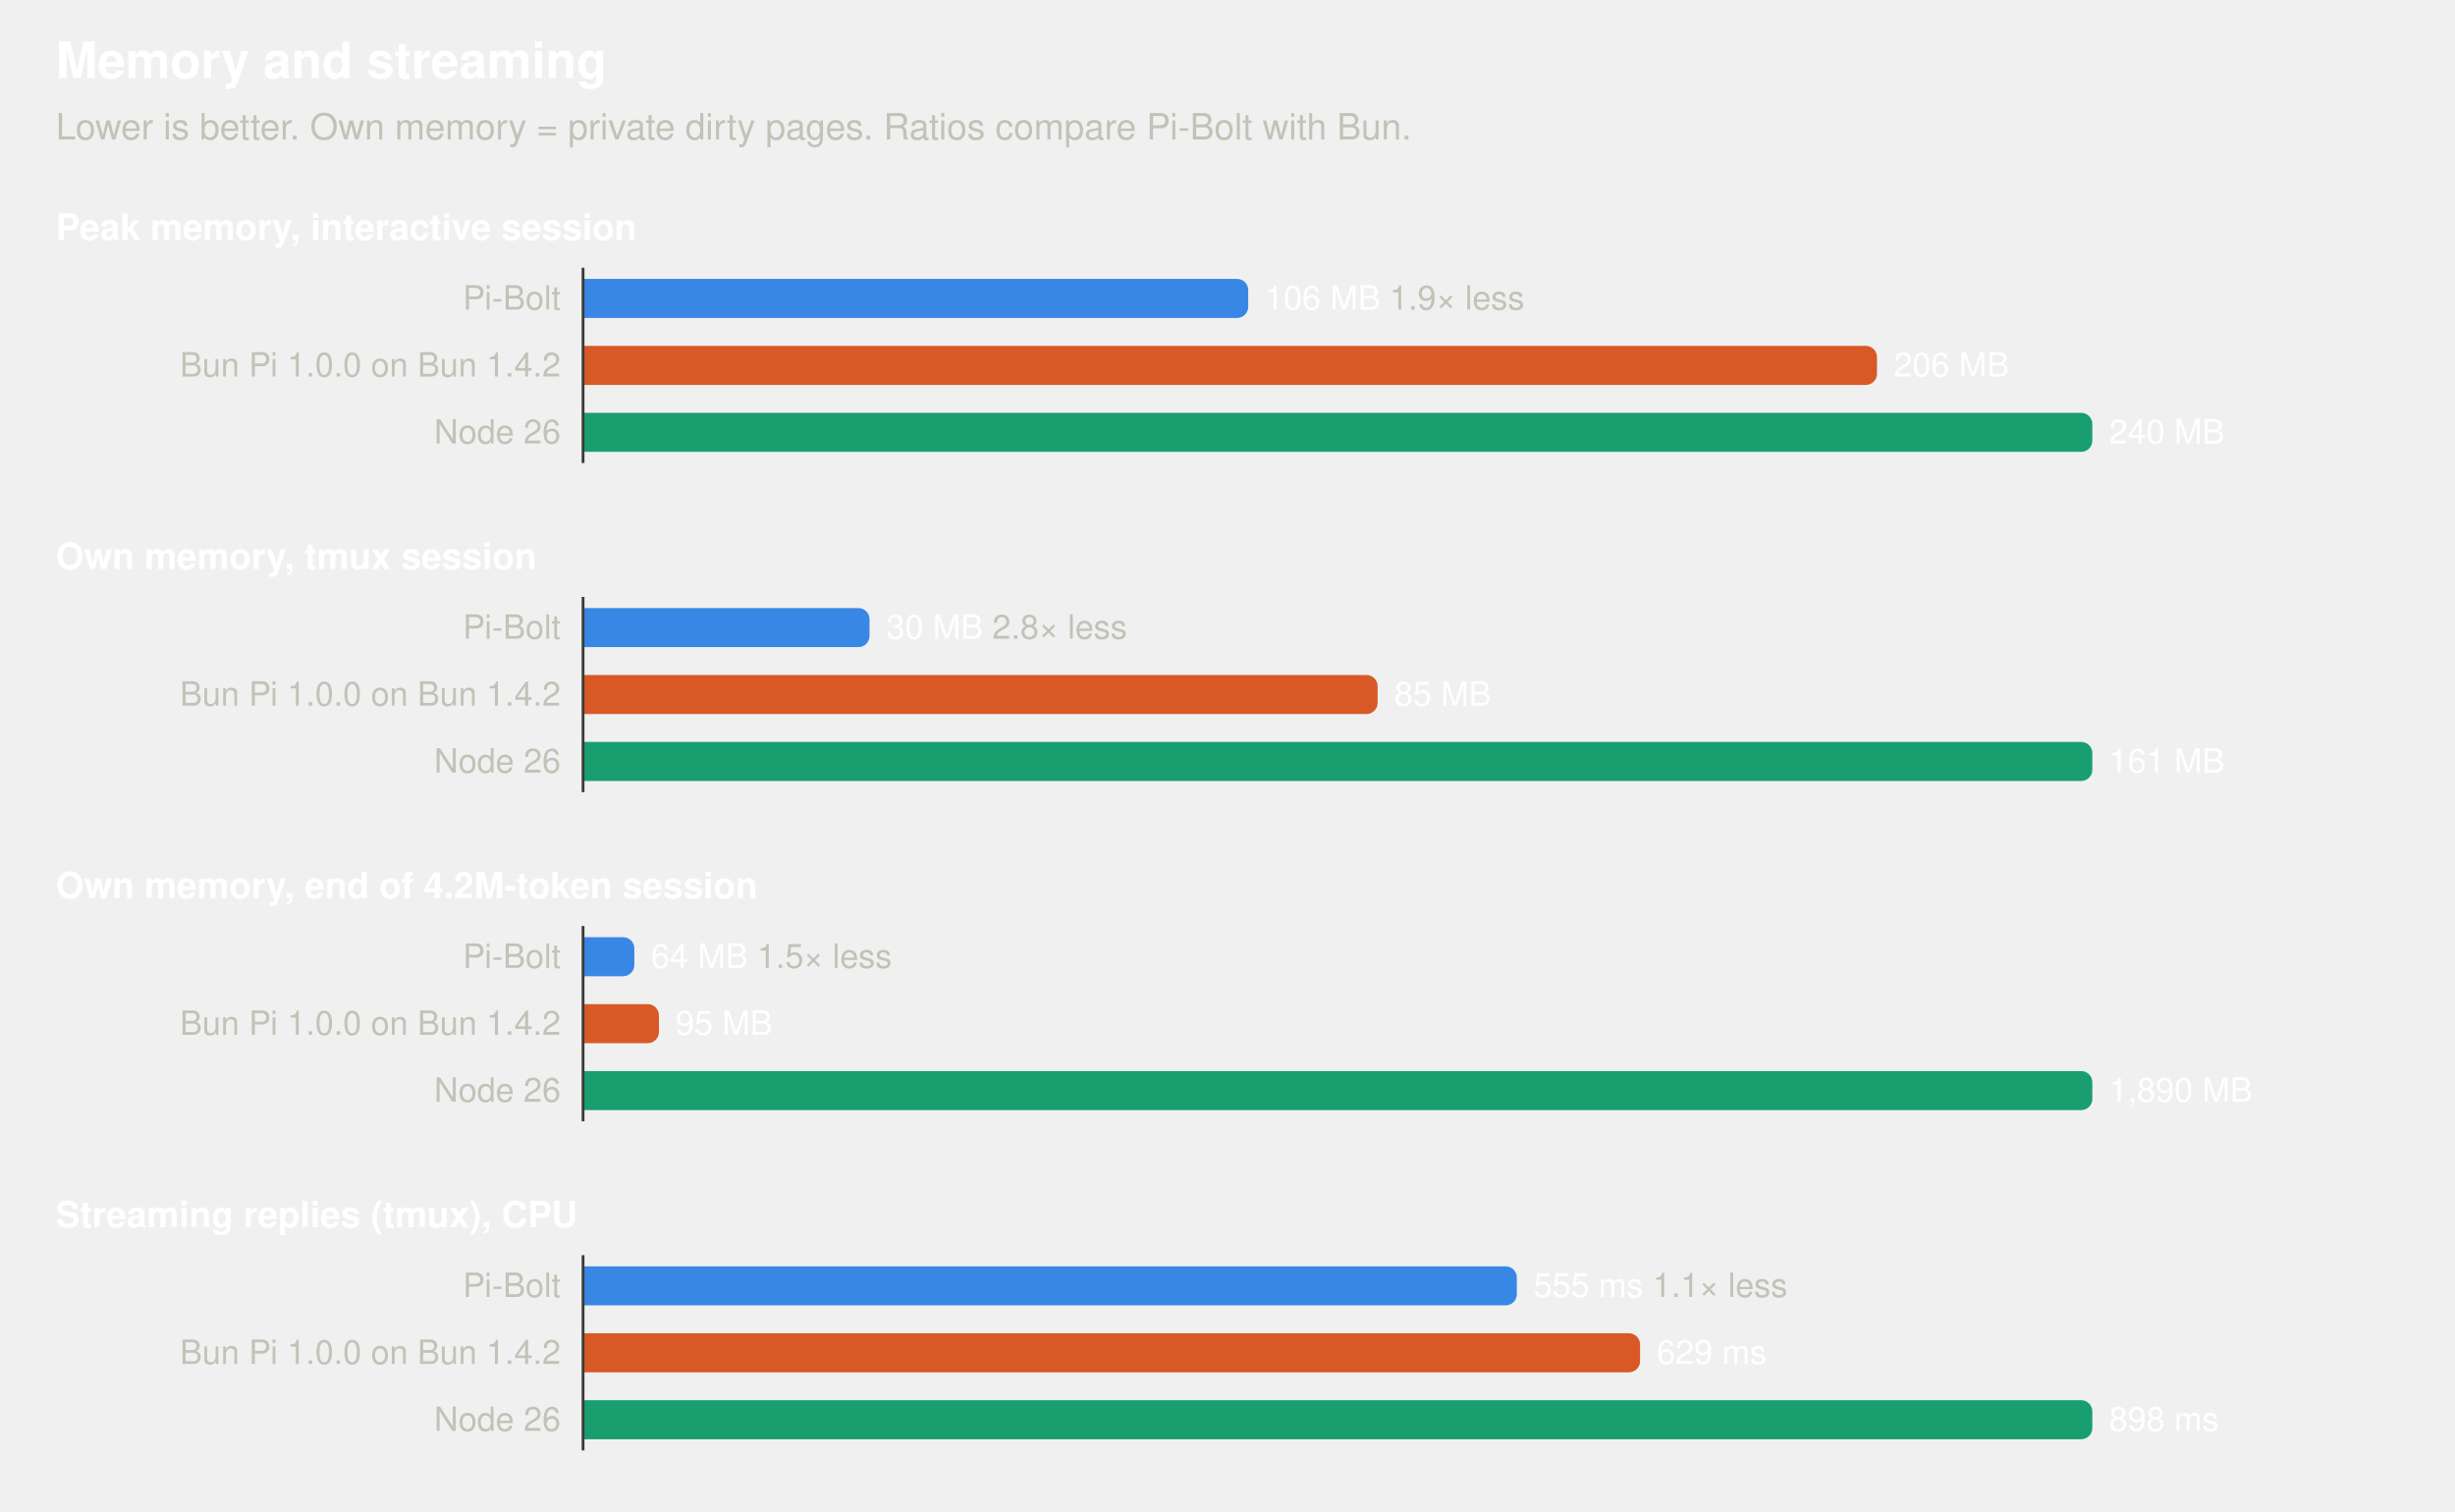
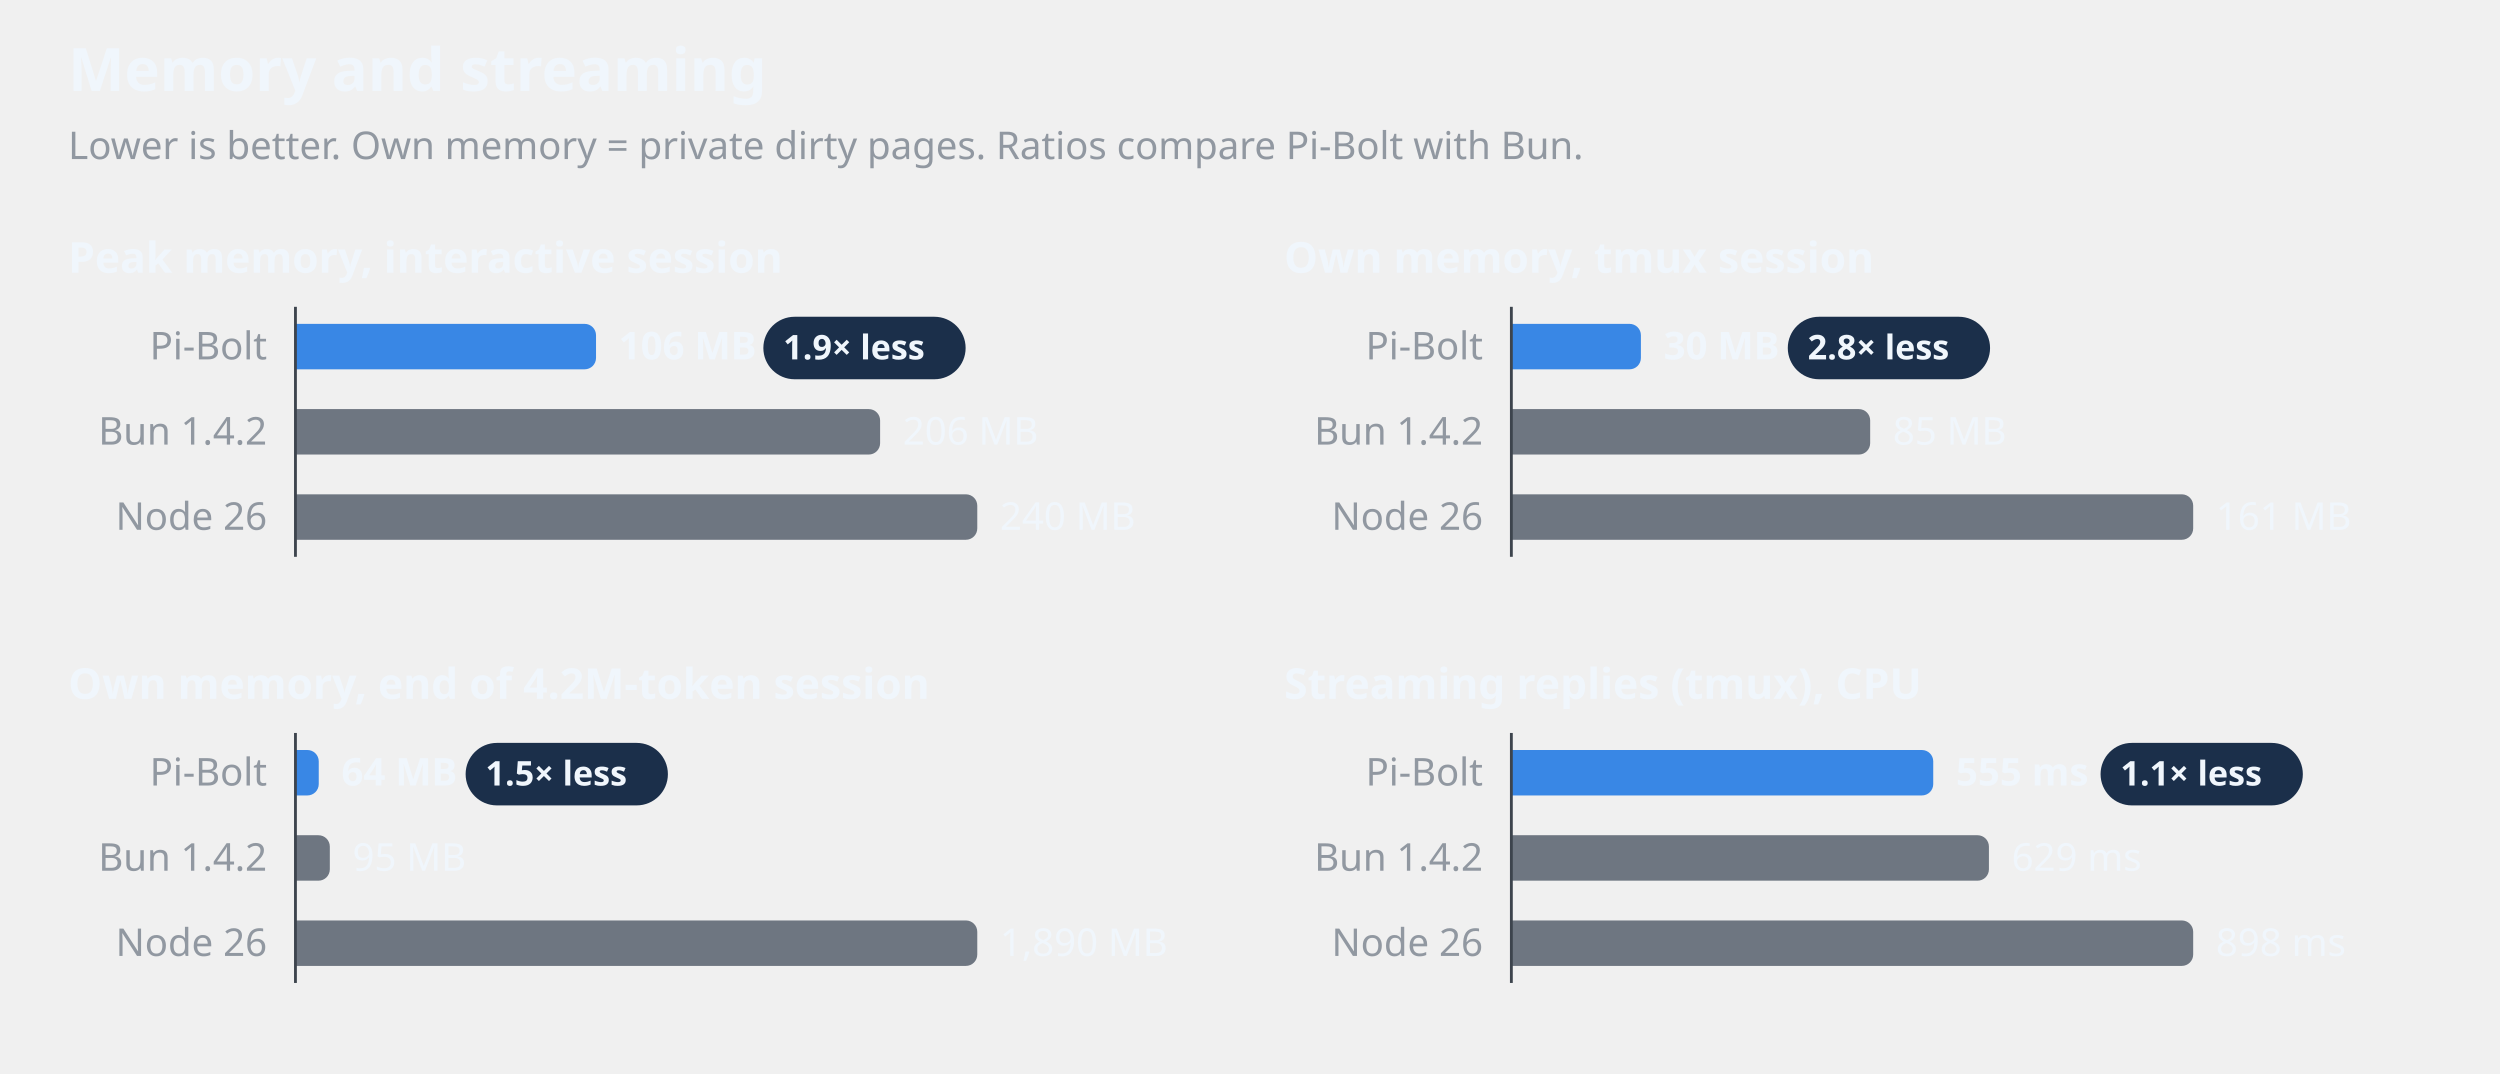
- <svg xmlns="http://www.w3.org/2000/svg" width="880" height="542" viewBox="0 0 880 542" role="img" aria-label="Memory and streaming: Lower is better. Own memory = private dirty pages. Ratios compare Pi-Bolt with Bun.">
-   <style>text{font-family:-apple-system, BlinkMacSystemFont, 'Segoe UI', Helvetica, Arial, sans-serif;font-variant-numeric:tabular-nums}</style>
-   <text x="20" y="28" font-size="18" font-weight="600" fill="#ffffff">Memory and streaming</text>
-   <text x="20" y="50" font-size="13" fill="#c3c2b7">Lower is better. Own memory = private dirty pages. Ratios compare Pi-Bolt with Bun.</text>
-   <text x="20" y="86" font-size="13" font-weight="600" fill="#ffffff">Peak memory, interactive session</text>
-   <text x="201" y="111" font-size="12" text-anchor="end" fill="#c3c2b7">Pi-Bolt</text>
-   <path d="M209,100 h234.422 a4,4 0 0 1 4,4 v6 a4,4 0 0 1 -4,4 h-234.422 z" fill="#3987e5" />
-   <text x="453.422" y="111" font-size="12" fill="#ffffff">106 MB <tspan fill="#c3c2b7">1.9× less</tspan>
-   </text>
-   <text x="201" y="135" font-size="12" text-anchor="end" fill="#c3c2b7">Bun Pi 1.0.0 on Bun 1.4.2</text>
-   <path d="M209,124 h459.815 a4,4 0 0 1 4,4 v6 a4,4 0 0 1 -4,4 h-459.815 z" fill="#d95926" />
-   <text x="678.815" y="135" font-size="12" fill="#ffffff">206 MB</text>
-   <text x="201" y="159" font-size="12" text-anchor="end" fill="#c3c2b7">Node 26</text>
-   <path d="M209,148 h537.0 a4,4 0 0 1 4,4 v6 a4,4 0 0 1 -4,4 h-537.0 z" fill="#199e70" />
-   <text x="756.0" y="159" font-size="12" fill="#ffffff">240 MB</text>
-   <line x1="209" y1="96" x2="209" y2="166" stroke="#3a3a37" />
-   <text x="20" y="204" font-size="13" font-weight="600" fill="#ffffff">Own memory, tmux session</text>
-   <text x="201" y="229" font-size="12" text-anchor="end" fill="#c3c2b7">Pi-Bolt</text>
-   <path d="M209,218 h98.679 a4,4 0 0 1 4,4 v6 a4,4 0 0 1 -4,4 h-98.679 z" fill="#3987e5" />
-   <text x="317.679" y="229" font-size="12" fill="#ffffff">30 MB <tspan fill="#c3c2b7">2.8× less</tspan>
-   </text>
-   <text x="201" y="253" font-size="12" text-anchor="end" fill="#c3c2b7">Bun Pi 1.0.0 on Bun 1.4.2</text>
-   <path d="M209,242 h280.808 a4,4 0 0 1 4,4 v6 a4,4 0 0 1 -4,4 h-280.808 z" fill="#d95926" />
-   <text x="499.808" y="253" font-size="12" fill="#ffffff">85 MB</text>
-   <text x="201" y="277" font-size="12" text-anchor="end" fill="#c3c2b7">Node 26</text>
-   <path d="M209,266 h537.0 a4,4 0 0 1 4,4 v6 a4,4 0 0 1 -4,4 h-537.0 z" fill="#199e70" />
-   <text x="756.0" y="277" font-size="12" fill="#ffffff">161 MB</text>
-   <line x1="209" y1="214" x2="209" y2="284" stroke="#3a3a37" />
-   <text x="20" y="322" font-size="13" font-weight="600" fill="#ffffff">Own memory, end of 4.2M-token session</text>
-   <text x="201" y="347" font-size="12" text-anchor="end" fill="#c3c2b7">Pi-Bolt</text>
-   <path d="M209,336 h14.378 a4,4 0 0 1 4,4 v6 a4,4 0 0 1 -4,4 h-14.378 z" fill="#3987e5" />
-   <text x="233.378" y="347" font-size="12" fill="#ffffff">64 MB <tspan fill="#c3c2b7">1.5× less</tspan>
-   </text>
-   <text x="201" y="371" font-size="12" text-anchor="end" fill="#c3c2b7">Bun Pi 1.0.0 on Bun 1.4.2</text>
-   <path d="M209,360 h23.195 a4,4 0 0 1 4,4 v6 a4,4 0 0 1 -4,4 h-23.195 z" fill="#d95926" />
-   <text x="242.195" y="371" font-size="12" fill="#ffffff">95 MB</text>
-   <text x="201" y="395" font-size="12" text-anchor="end" fill="#c3c2b7">Node 26</text>
-   <path d="M209,384 h537.0 a4,4 0 0 1 4,4 v6 a4,4 0 0 1 -4,4 h-537.0 z" fill="#199e70" />
-   <text x="756.0" y="395" font-size="12" fill="#ffffff">1,890 MB</text>
-   <line x1="209" y1="332" x2="209" y2="402" stroke="#3a3a37" />
-   <text x="20" y="440" font-size="13" font-weight="600" fill="#ffffff">Streaming replies (tmux), CPU</text>
-   <text x="201" y="465" font-size="12" text-anchor="end" fill="#c3c2b7">Pi-Bolt</text>
-   <path d="M209,454 h330.712 a4,4 0 0 1 4,4 v6 a4,4 0 0 1 -4,4 h-330.712 z" fill="#3987e5" />
-   <text x="549.712" y="465" font-size="12" fill="#ffffff">555 ms <tspan fill="#c3c2b7">1.1× less</tspan>
-   </text>
-   <text x="201" y="489" font-size="12" text-anchor="end" fill="#c3c2b7">Bun Pi 1.0.0 on Bun 1.4.2</text>
-   <path d="M209,478 h374.887 a4,4 0 0 1 4,4 v6 a4,4 0 0 1 -4,4 h-374.887 z" fill="#d95926" />
-   <text x="593.887" y="489" font-size="12" fill="#ffffff">629 ms</text>
-   <text x="201" y="513" font-size="12" text-anchor="end" fill="#c3c2b7">Node 26</text>
-   <path d="M209,502 h537.0 a4,4 0 0 1 4,4 v6 a4,4 0 0 1 -4,4 h-537.0 z" fill="#199e70" />
-   <text x="756.0" y="513" font-size="12" fill="#ffffff">898 ms</text>
-   <line x1="209" y1="450" x2="209" y2="520" stroke="#3a3a37" />
+ <svg xmlns="http://www.w3.org/2000/svg" width="880" height="378" viewBox="0 0 880 378" role="img" aria-label="Memory and streaming: Lower is better. Own memory = private dirty pages. Ratios compare Pi-Bolt with Bun.">
+   <style>text{font-family:-apple-system, BlinkMacSystemFont, 'Segoe UI', 'Noto Sans', Helvetica, Arial, sans-serif}</style>
+   <text x="24" y="32" font-size="21" font-weight="650" fill="#f0f6fc">Memory and streaming</text>
+   <text x="24" y="56" font-size="13.5" fill="#9198a1">Lower is better. Own memory = private dirty pages. Ratios compare Pi-Bolt with Bun.</text>
+   <text x="24" y="96" font-size="15" font-weight="600" fill="#f0f6fc">Peak memory, interactive session</text>
+   <text x="94" y="126.5" font-size="13.5" text-anchor="end" fill="#9198a1">Pi-Bolt</text>
+   <path d="M104,114 h101.8 a4,4 0 0 1 4,4 v8 a4,4 0 0 1 -4,4 h-101.8 z" fill="#3987e5" />
+   <text x="217.8" y="126.5" font-size="13.5" font-weight="650" fill="#f0f6fc">106 MB</text>
+   <rect x="268.7" y="111.5" width="71.2" height="22" rx="11.0" fill="#1b2f4a" />
+   <text x="275.7" y="126.5" font-size="12" font-weight="600" fill="#f0f6fc">1.9× less</text>
+   <text x="94" y="156.5" font-size="13.5" text-anchor="end" fill="#9198a1">Bun 1.4.2</text>
+   <path d="M104,144 h201.8 a4,4 0 0 1 4,4 v8 a4,4 0 0 1 -4,4 h-201.8 z" fill="#6e7681" />
+   <text x="317.8" y="156.5" font-size="13.5" font-weight="400" fill="#f0f6fc">206 MB</text>
+   <text x="94" y="186.5" font-size="13.5" text-anchor="end" fill="#9198a1">Node 26</text>
+   <path d="M104,174 h236.0 a4,4 0 0 1 4,4 v8 a4,4 0 0 1 -4,4 h-236.0 z" fill="#6e7681" />
+   <text x="352.0" y="186.5" font-size="13.5" font-weight="400" fill="#f0f6fc">240 MB</text>
+   <line x1="104" y1="108" x2="104" y2="196" stroke="#3d444d" />
+   <text x="452" y="96" font-size="15" font-weight="600" fill="#f0f6fc">Own memory, tmux session</text>
+   <text x="522" y="126.5" font-size="13.5" text-anchor="end" fill="#9198a1">Pi-Bolt</text>
+   <path d="M532,114 h41.6 a4,4 0 0 1 4,4 v8 a4,4 0 0 1 -4,4 h-41.6 z" fill="#3987e5" />
+   <text x="585.6" y="126.5" font-size="13.5" font-weight="650" fill="#f0f6fc">30 MB</text>
+   <rect x="629.3" y="111.5" width="71.2" height="22" rx="11.0" fill="#1b2f4a" />
+   <text x="636.3" y="126.5" font-size="12" font-weight="600" fill="#f0f6fc">2.8× less</text>
+   <text x="522" y="156.5" font-size="13.5" text-anchor="end" fill="#9198a1">Bun 1.4.2</text>
+   <path d="M532,144 h122.3 a4,4 0 0 1 4,4 v8 a4,4 0 0 1 -4,4 h-122.3 z" fill="#6e7681" />
+   <text x="666.3" y="156.5" font-size="13.5" font-weight="400" fill="#f0f6fc">85 MB</text>
+   <text x="522" y="186.5" font-size="13.5" text-anchor="end" fill="#9198a1">Node 26</text>
+   <path d="M532,174 h236.0 a4,4 0 0 1 4,4 v8 a4,4 0 0 1 -4,4 h-236.0 z" fill="#6e7681" />
+   <text x="780.0" y="186.5" font-size="13.5" font-weight="400" fill="#f0f6fc">161 MB</text>
+   <line x1="532" y1="108" x2="532" y2="196" stroke="#3d444d" />
+   <text x="24" y="246" font-size="15" font-weight="600" fill="#f0f6fc">Own memory, end of 4.2M-token session</text>
+   <text x="94" y="276.5" font-size="13.5" text-anchor="end" fill="#9198a1">Pi-Bolt</text>
+   <path d="M104,264 h4.2 a4,4 0 0 1 4,4 v8 a4,4 0 0 1 -4,4 h-4.2 z" fill="#3987e5" />
+   <text x="120.2" y="276.5" font-size="13.5" font-weight="650" fill="#f0f6fc">64 MB</text>
+   <rect x="163.9" y="261.5" width="71.2" height="22" rx="11.0" fill="#1b2f4a" />
+   <text x="170.9" y="276.5" font-size="12" font-weight="600" fill="#f0f6fc">1.5× less</text>
+   <text x="94" y="306.5" font-size="13.5" text-anchor="end" fill="#9198a1">Bun 1.4.2</text>
+   <path d="M104,294 h8.1 a4,4 0 0 1 4,4 v8 a4,4 0 0 1 -4,4 h-8.1 z" fill="#6e7681" />
+   <text x="124.1" y="306.5" font-size="13.5" font-weight="400" fill="#f0f6fc">95 MB</text>
+   <text x="94" y="336.5" font-size="13.5" text-anchor="end" fill="#9198a1">Node 26</text>
+   <path d="M104,324 h236.0 a4,4 0 0 1 4,4 v8 a4,4 0 0 1 -4,4 h-236.0 z" fill="#6e7681" />
+   <text x="352.0" y="336.5" font-size="13.5" font-weight="400" fill="#f0f6fc">1,890 MB</text>
+   <line x1="104" y1="258" x2="104" y2="346" stroke="#3d444d" />
+   <text x="452" y="246" font-size="15" font-weight="600" fill="#f0f6fc">Streaming replies (tmux), CPU</text>
+   <text x="522" y="276.5" font-size="13.5" text-anchor="end" fill="#9198a1">Pi-Bolt</text>
+   <path d="M532,264 h144.5 a4,4 0 0 1 4,4 v8 a4,4 0 0 1 -4,4 h-144.5 z" fill="#3987e5" />
+   <text x="688.5" y="276.5" font-size="13.5" font-weight="650" fill="#f0f6fc">555 ms</text>
+   <rect x="739.4" y="261.5" width="71.2" height="22" rx="11.0" fill="#1b2f4a" />
+   <text x="746.4" y="276.5" font-size="12" font-weight="600" fill="#f0f6fc">1.1× less</text>
+   <text x="522" y="306.5" font-size="13.5" text-anchor="end" fill="#9198a1">Bun 1.4.2</text>
+   <path d="M532,294 h164.1 a4,4 0 0 1 4,4 v8 a4,4 0 0 1 -4,4 h-164.1 z" fill="#6e7681" />
+   <text x="708.1" y="306.5" font-size="13.5" font-weight="400" fill="#f0f6fc">629 ms</text>
+   <text x="522" y="336.5" font-size="13.5" text-anchor="end" fill="#9198a1">Node 26</text>
+   <path d="M532,324 h236.0 a4,4 0 0 1 4,4 v8 a4,4 0 0 1 -4,4 h-236.0 z" fill="#6e7681" />
+   <text x="780.0" y="336.5" font-size="13.5" font-weight="400" fill="#f0f6fc">898 ms</text>
+   <line x1="532" y1="258" x2="532" y2="346" stroke="#3d444d" />
</svg>
